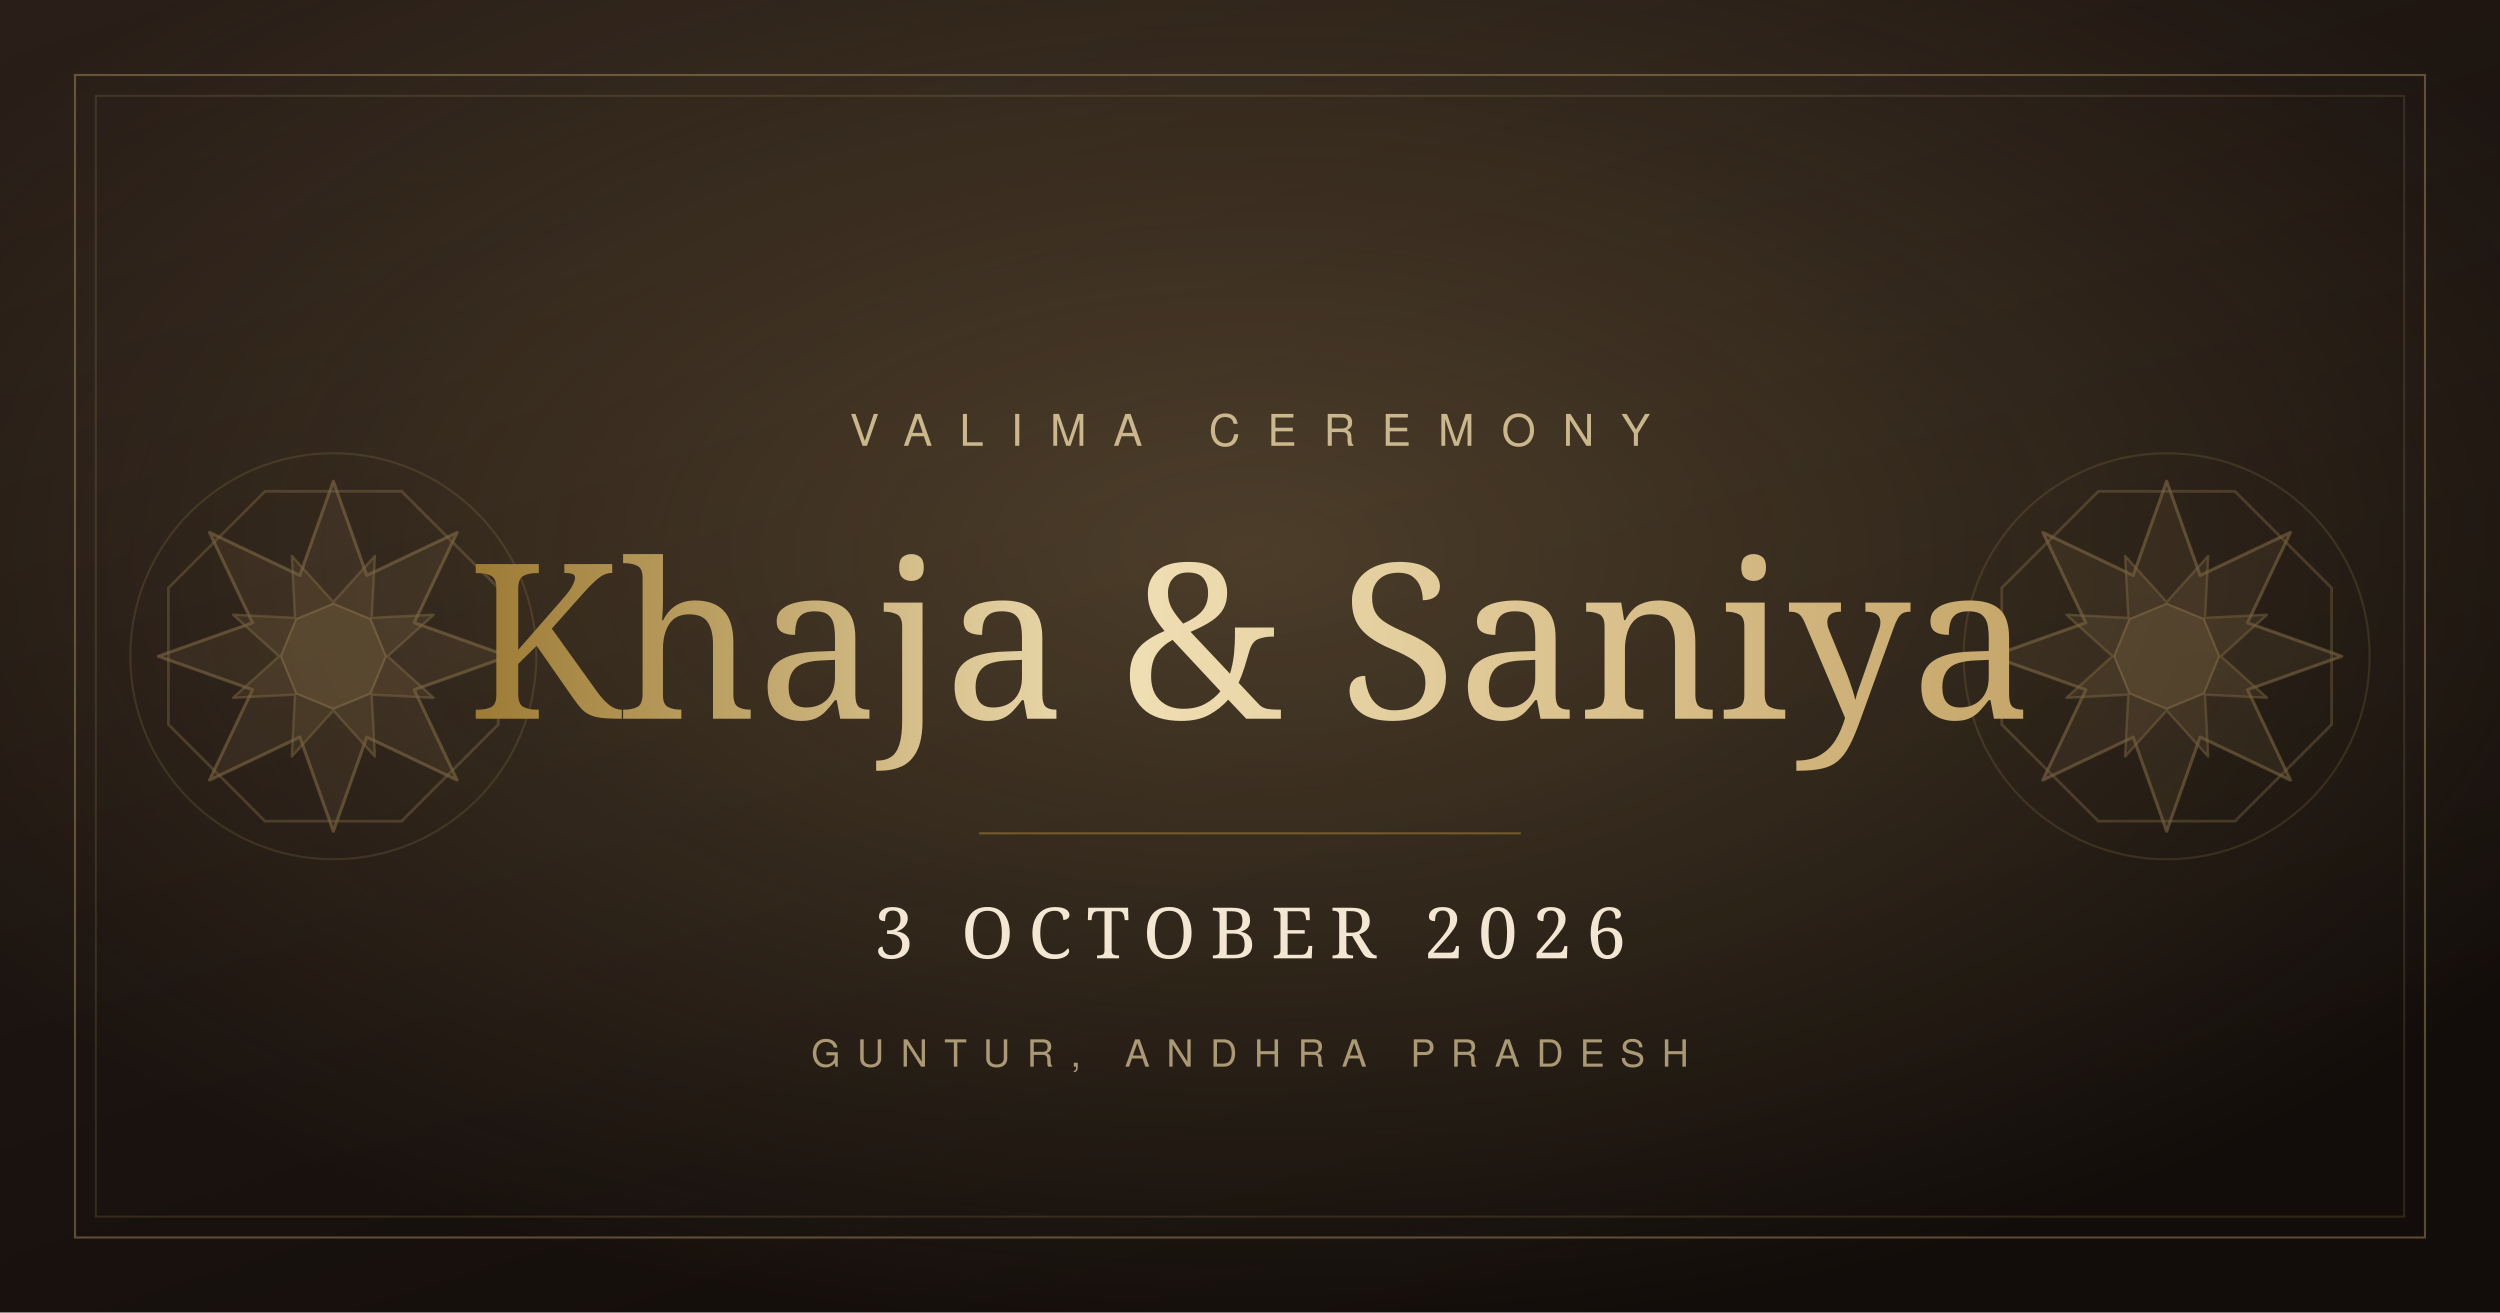
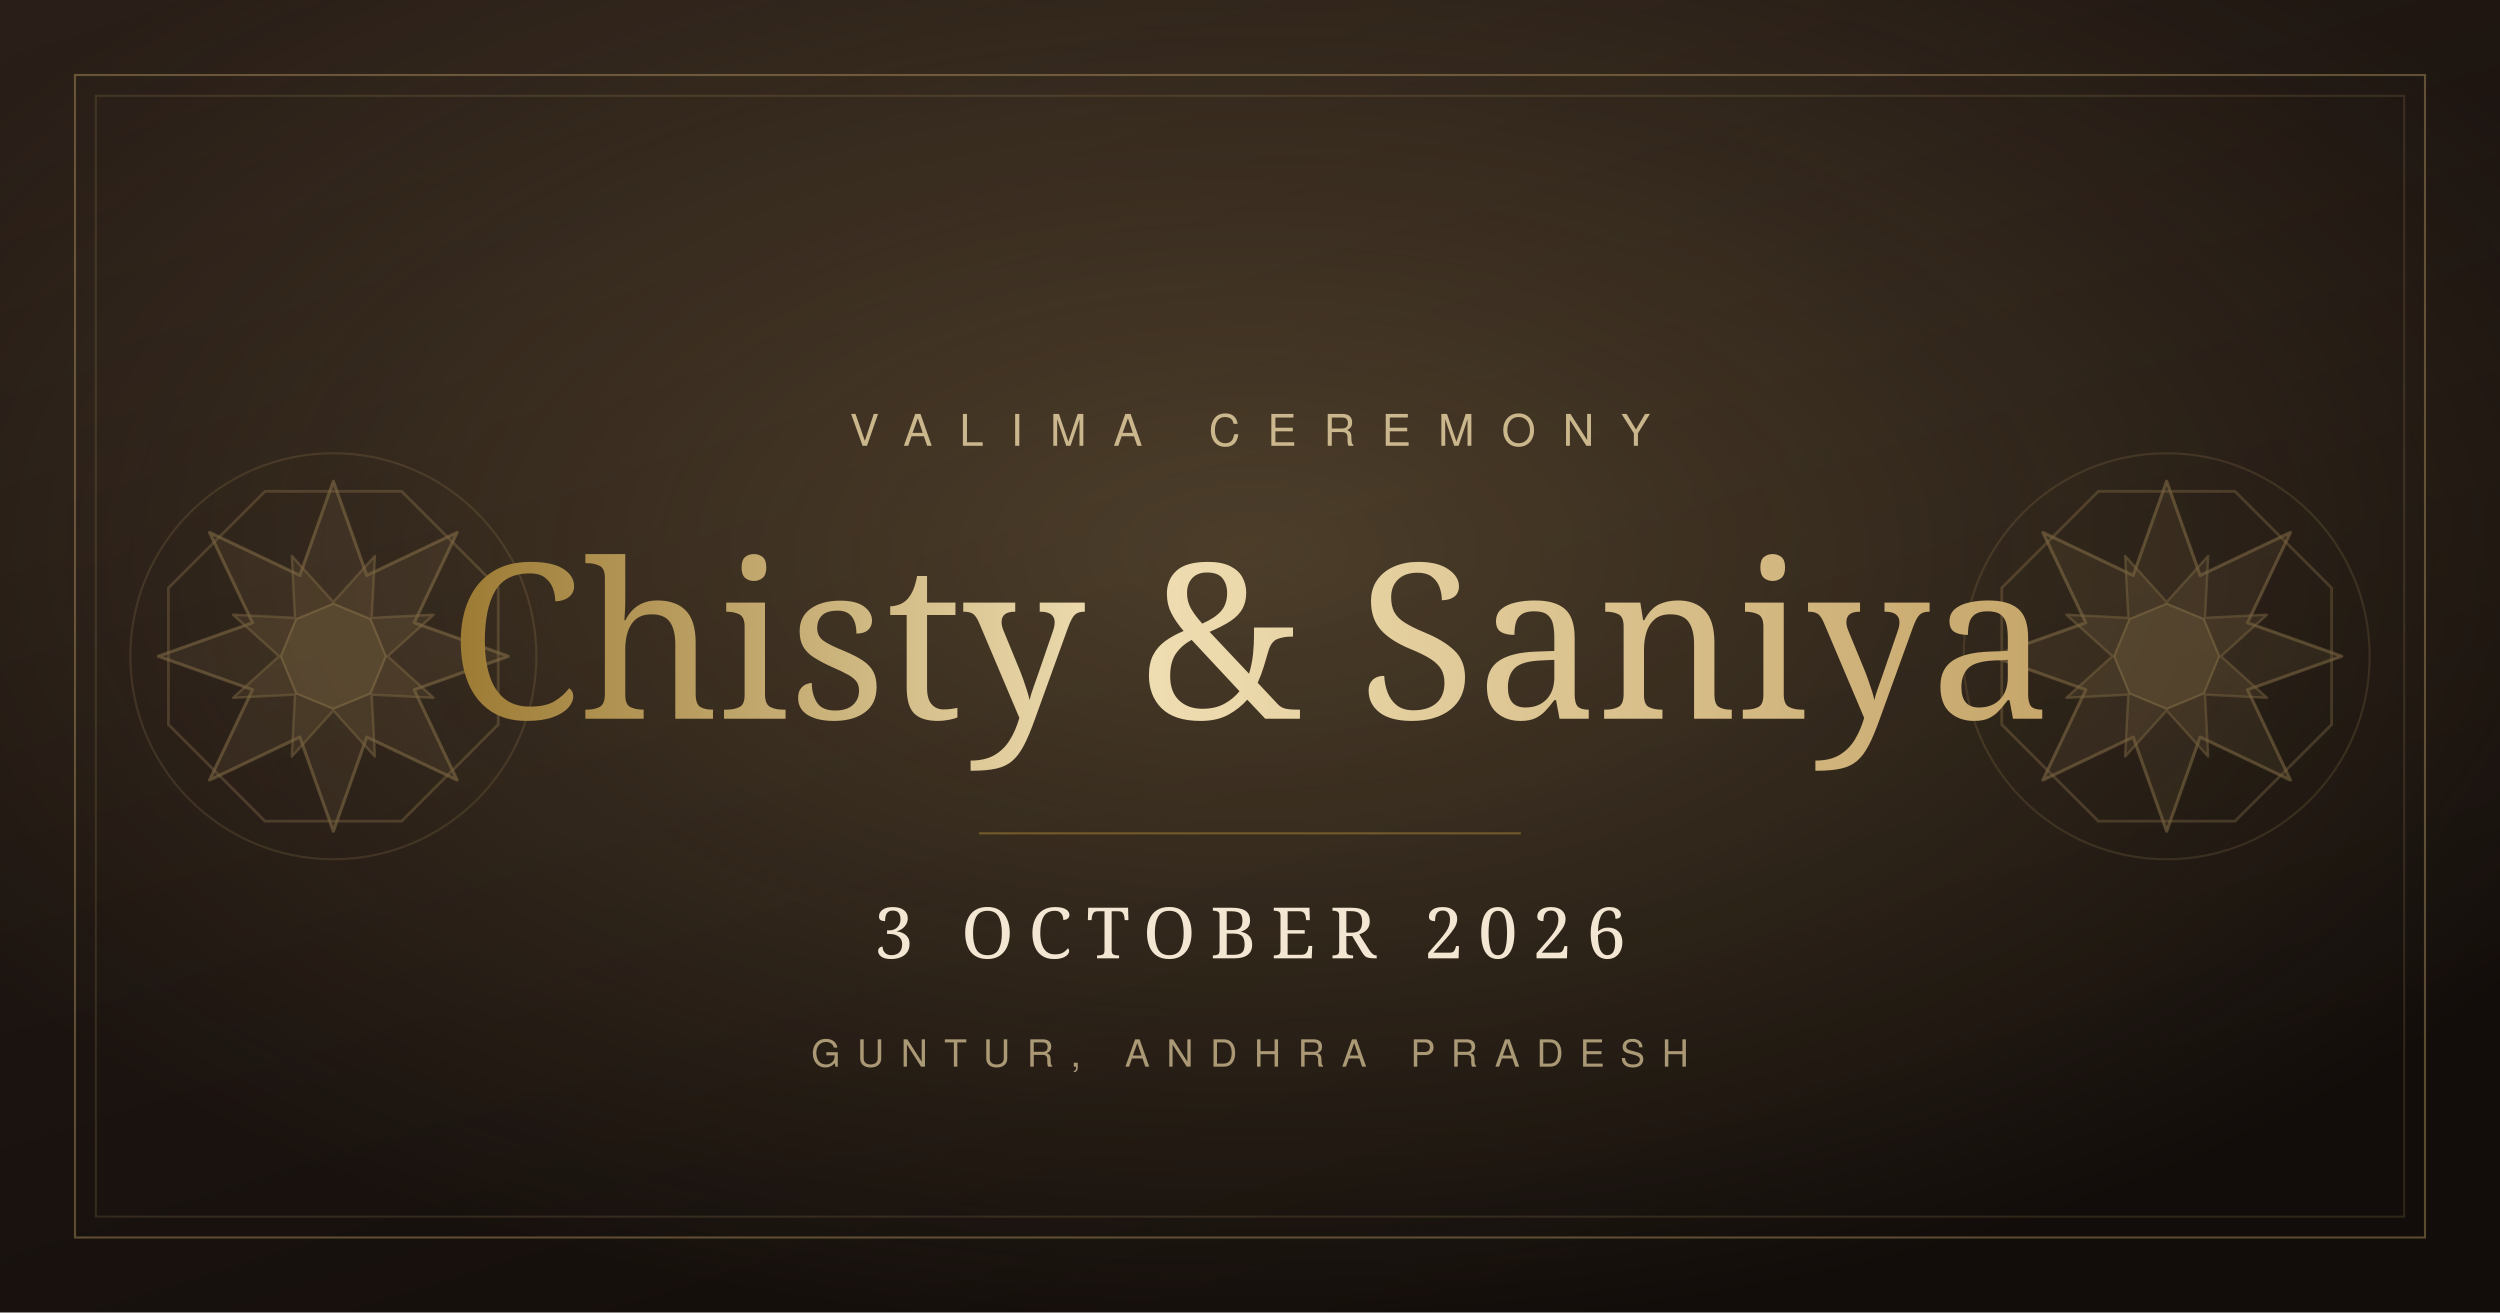
- <svg xmlns="http://www.w3.org/2000/svg" width="1200" height="630" viewBox="0 0 1200 630" role="img" aria-label="Khaja &amp; Saniya — VALIMA CEREMONY">
+ <svg xmlns="http://www.w3.org/2000/svg" width="1200" height="630" viewBox="0 0 1200 630" role="img" aria-label="Chisty &amp; Saniya — VALIMA CEREMONY">
  <defs>
    <linearGradient id="og-bg" x1="0" y1="0" x2="0.6" y2="1">
      <stop offset="0%" stop-color="#2A1F18" />
      <stop offset="55%" stop-color="#1C1410" />
      <stop offset="100%" stop-color="#120D0A" />
    </linearGradient>
    <linearGradient id="og-foil" x1="0" y1="0" x2="1" y2="0">
      <stop offset="0%" stop-color="#9C7A33" />
      <stop offset="42%" stop-color="#F0DFB4" />
      <stop offset="100%" stop-color="#C6A66A" />
    </linearGradient>
    <radialGradient id="og-glow" cx="0.5" cy="0.42" r="0.6">
      <stop offset="0%" stop-color="#C6A66A" stop-opacity="0.28" />
      <stop offset="100%" stop-color="#C6A66A" stop-opacity="0" />
    </radialGradient>
  </defs>
  <rect width="1200" height="630" fill="url(#og-bg)" />
  <rect width="1200" height="630" fill="url(#og-glow)" />
  <rect x="36" y="36" width="1128" height="558" fill="none" stroke="#C6A66A" stroke-opacity="0.4" />
  <rect x="46" y="46" width="1108" height="538" fill="none" stroke="#C6A66A" stroke-opacity="0.16" />
  <g opacity="0.5">
    <circle cx="160" cy="315" r="97.44" fill="none" stroke="#C6A66A" stroke-opacity="0.3" stroke-width="1.01" />
    <path d="M192.79 235.84L239.16 282.21L239.16 347.79L192.79 394.16L127.21 394.16L80.84 347.79L80.84 282.21L127.21 235.84Z" fill="none" stroke="#C6A66A" stroke-opacity="0.45" stroke-width="1.34" />
    <path d="M160 231L176.07 276.2L219.4 255.6L198.8 298.93L244 315L198.8 331.07L219.4 374.4L176.07 353.8L160 399L143.93 353.8L100.6 374.4L121.2 331.07L76 315L121.2 298.93L100.6 255.6L143.93 276.2Z" fill="#C6A66A" fill-opacity="0.16" stroke="#C6A66A" stroke-opacity="0.62" stroke-width="1.51" stroke-linejoin="round" />
    <path d="M179.93 266.88L178.41 296.59L208.12 295.07L186.04 315L208.12 334.93L178.41 333.41L179.93 363.12L160 341.04L140.07 363.12L141.59 333.41L111.88 334.93L133.96 315L111.88 295.07L141.59 296.59L140.07 266.88L160 288.96Z" fill="#C6A66A" fill-opacity="0.22" stroke="#C6A66A" stroke-opacity="0.5" stroke-width="1.18" stroke-linejoin="round" />
    <path d="M160 289.8L177.82 297.18L185.2 315L177.82 332.82L160 340.2L142.18 332.82L134.8 315L142.18 297.18Z" fill="#C6A66A" fill-opacity="0.3" stroke="#C6A66A" stroke-opacity="0.7" stroke-width="1.01" />
  </g>
  <g opacity="0.5">
    <circle cx="1040" cy="315" r="97.44" fill="none" stroke="#C6A66A" stroke-opacity="0.3" stroke-width="1.01" />
    <path d="M1072.79 235.84L1119.16 282.21L1119.16 347.79L1072.79 394.16L1007.21 394.16L960.84 347.79L960.84 282.21L1007.21 235.84Z" fill="none" stroke="#C6A66A" stroke-opacity="0.45" stroke-width="1.34" />
    <path d="M1040 231L1056.07 276.2L1099.4 255.6L1078.8 298.93L1124 315L1078.8 331.07L1099.4 374.4L1056.07 353.8L1040 399L1023.93 353.8L980.6 374.4L1001.2 331.07L956 315L1001.2 298.93L980.6 255.6L1023.93 276.2Z" fill="#C6A66A" fill-opacity="0.16" stroke="#C6A66A" stroke-opacity="0.62" stroke-width="1.51" stroke-linejoin="round" />
    <path d="M1059.93 266.88L1058.41 296.59L1088.12 295.07L1066.04 315L1088.12 334.93L1058.41 333.41L1059.93 363.12L1040 341.04L1020.07 363.12L1021.59 333.41L991.88 334.93L1013.96 315L991.88 295.07L1021.59 296.59L1020.07 266.88L1040 288.96Z" fill="#C6A66A" fill-opacity="0.22" stroke="#C6A66A" stroke-opacity="0.5" stroke-width="1.18" stroke-linejoin="round" />
    <path d="M1040 289.8L1057.82 297.18L1065.2 315L1057.82 332.82L1040 340.2L1022.18 332.82L1014.8 315L1022.18 297.18Z" fill="#C6A66A" fill-opacity="0.3" stroke="#C6A66A" stroke-opacity="0.7" stroke-width="1.01" />
  </g>
  <text x="600" y="214" text-anchor="middle" font-family="Helvetica, Arial, sans-serif" font-size="21" fill="#E3CE9F" fill-opacity="0.85" letter-spacing="13">VALIMA CEREMONY</text>
-   <text x="600" y="345" text-anchor="middle" font-family="Georgia, serif" font-size="104" fill="url(#og-foil)">Khaja &amp; Saniya</text>
+   <text x="600" y="345" text-anchor="middle" font-family="Georgia, serif" font-size="104" fill="url(#og-foil)">Chisty &amp; Saniya</text>
  <line x1="470" y1="400" x2="730" y2="400" stroke="#9C7A33" stroke-opacity="0.6" stroke-width="1" />
  <text x="600" y="460" text-anchor="middle" font-family="Georgia, serif" font-size="34" fill="#F3E7D3" letter-spacing="7">3 OCTOBER 2026</text>
  <text x="600" y="512" text-anchor="middle" font-family="Helvetica, Arial, sans-serif" font-size="18" fill="#E3CE9F" fill-opacity="0.7" letter-spacing="8">GUNTUR, ANDHRA PRADESH</text>
</svg>
